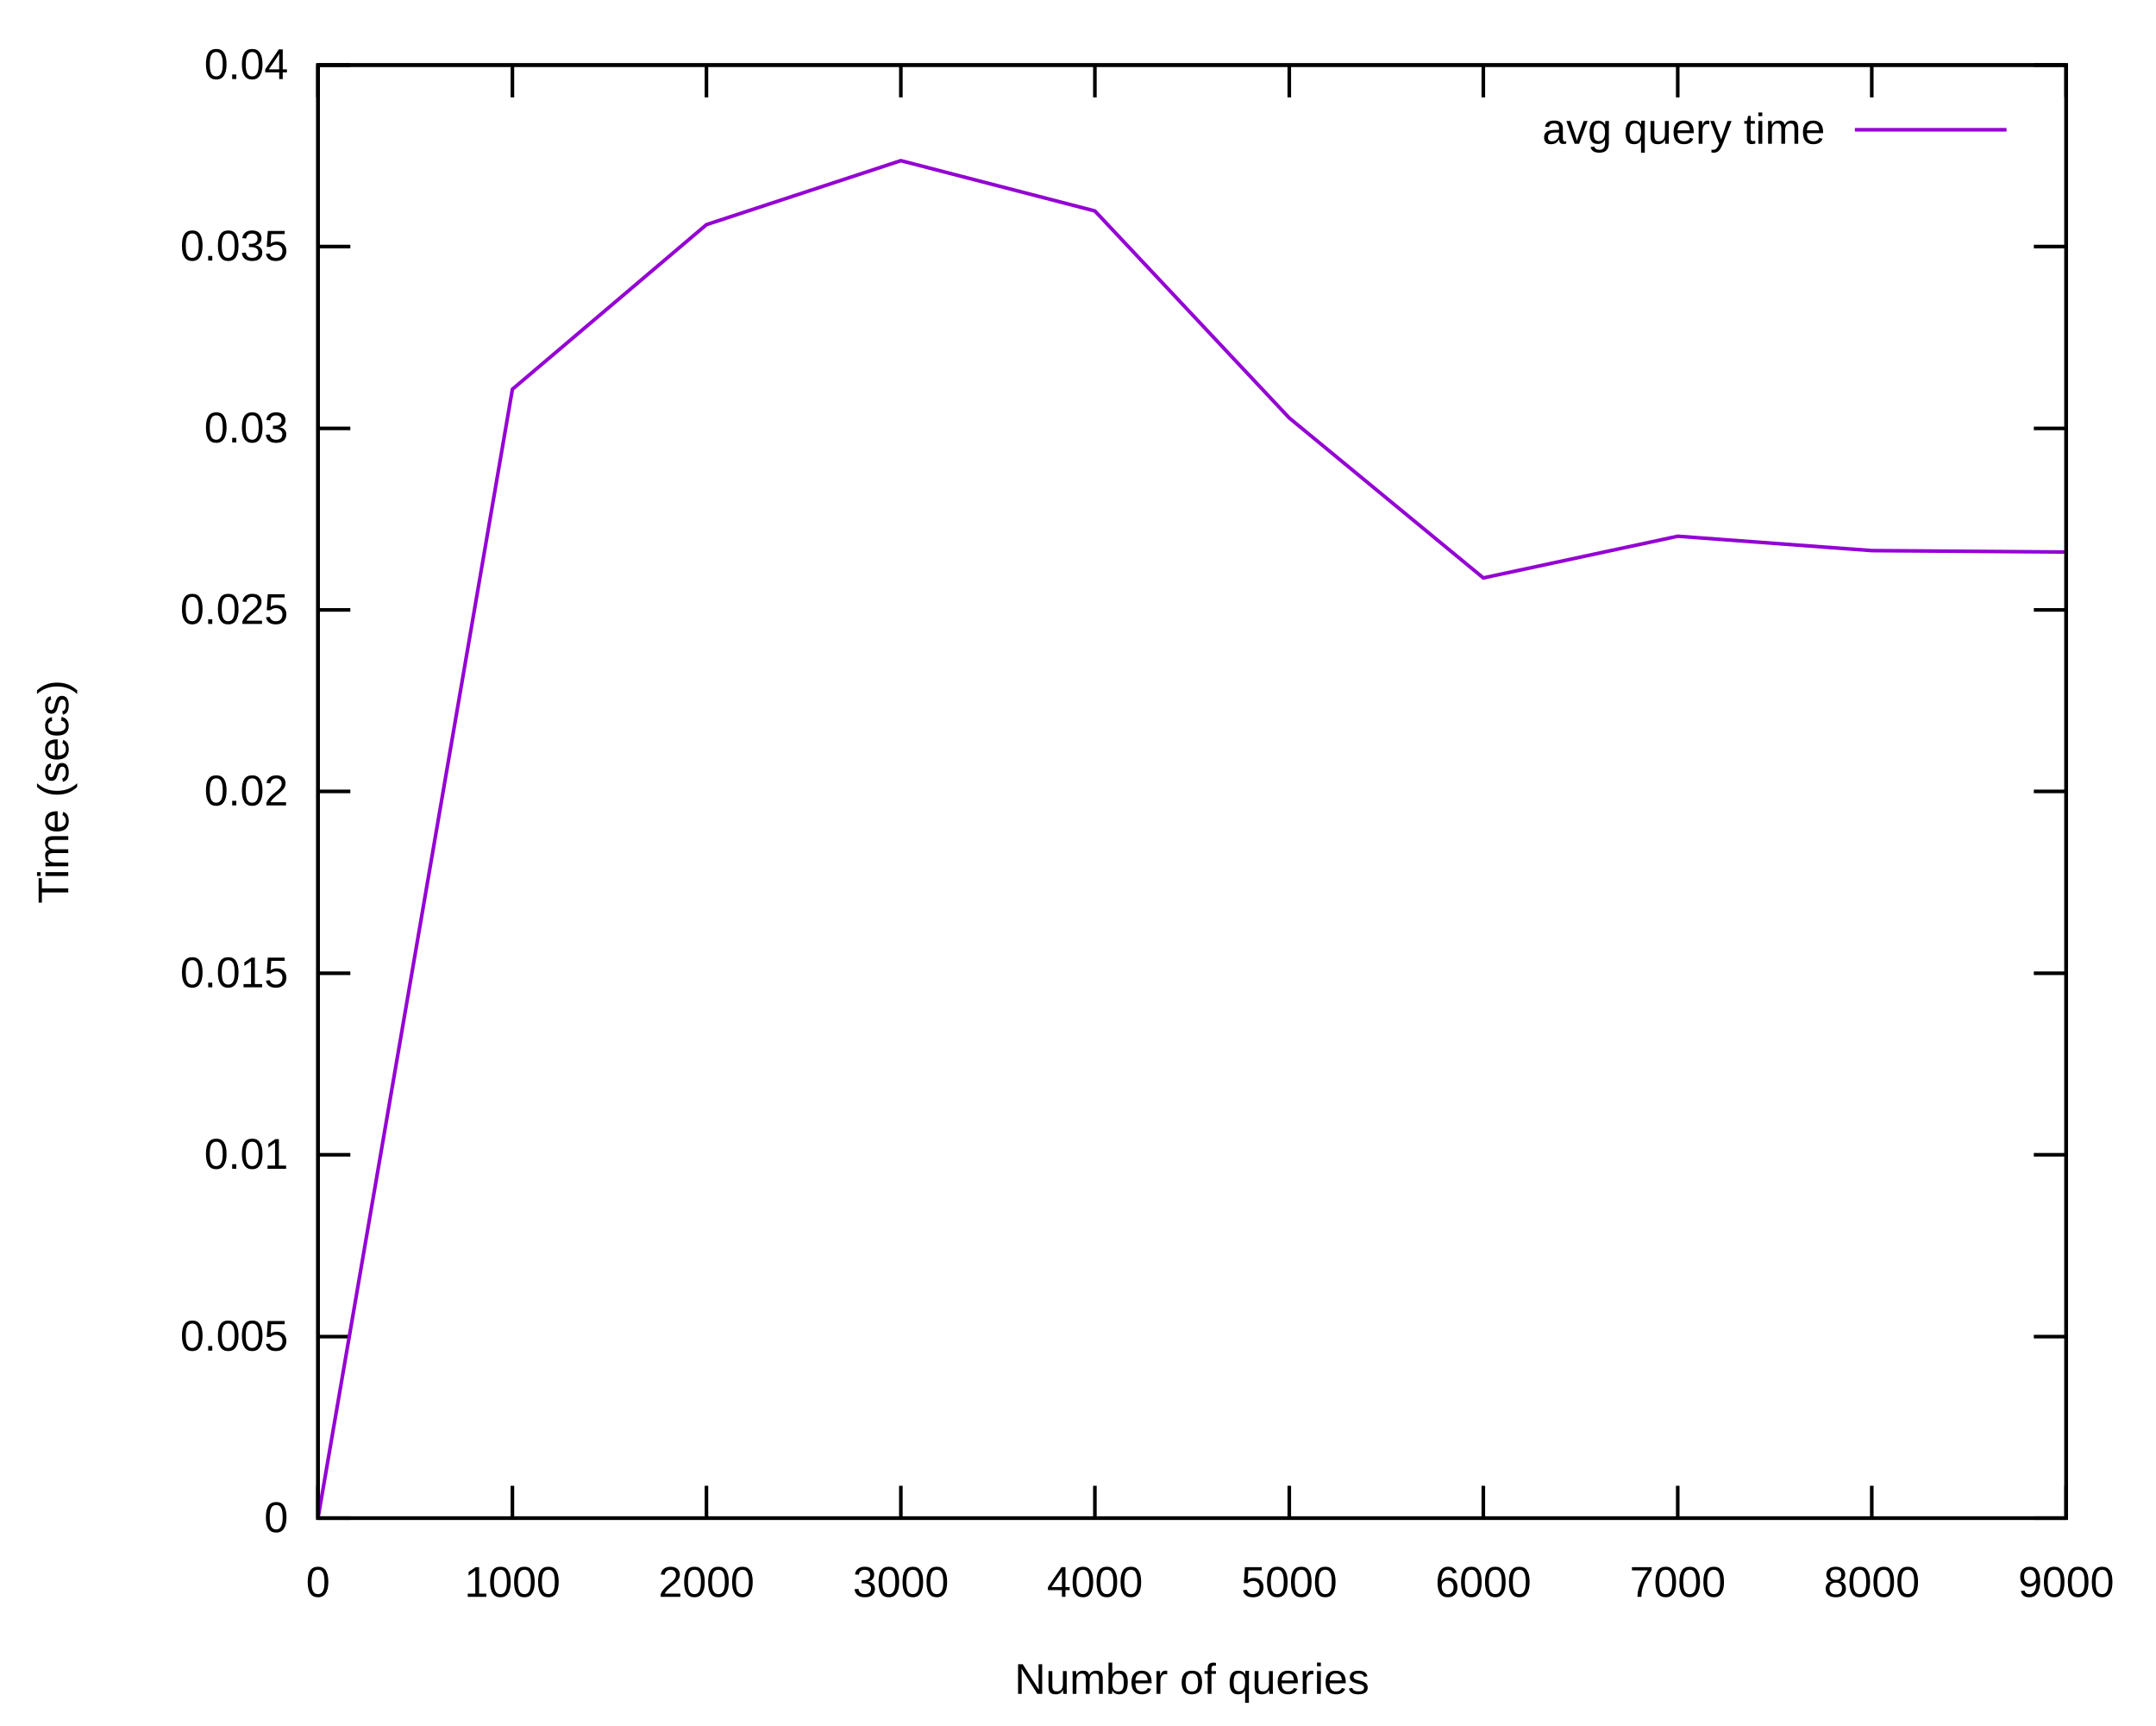
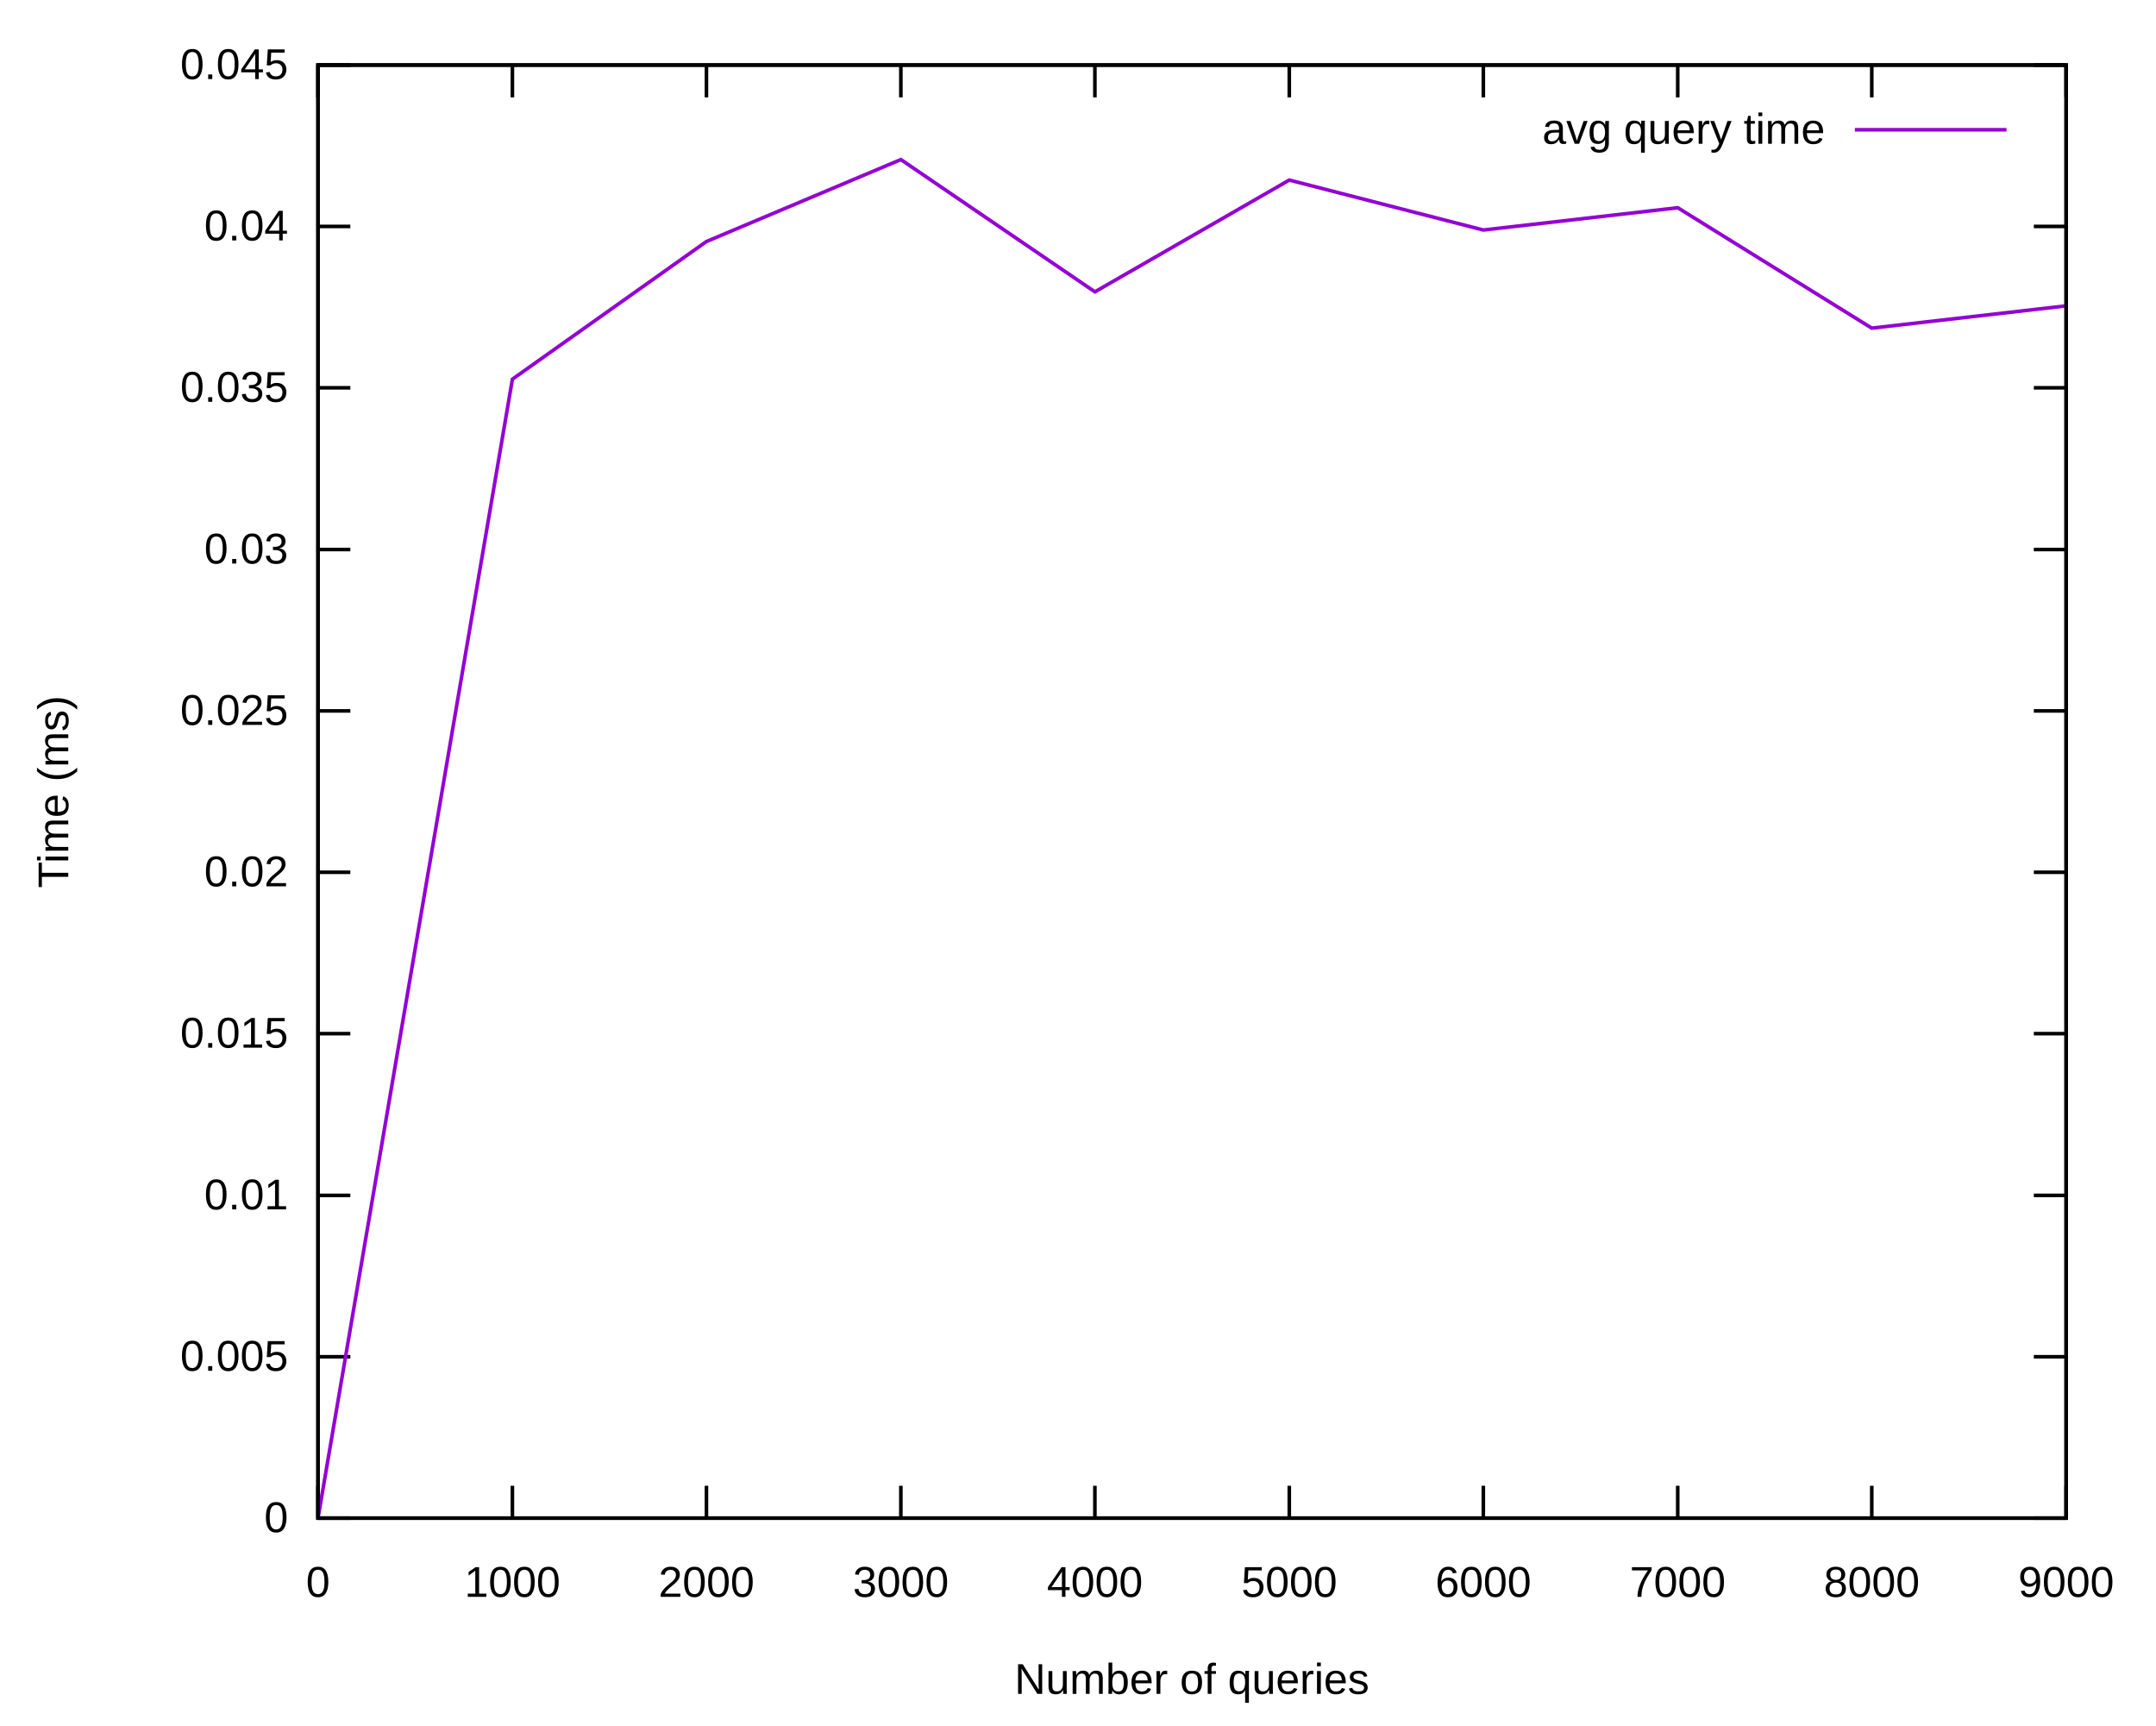
<svg xmlns="http://www.w3.org/2000/svg" xmlns:xlink="http://www.w3.org/1999/xlink" width="600" height="480" viewBox="0 0 600 480">
  <g id="gnuplot_canvas">
    <rect x="0" y="0" width="600" height="480" fill="none" />
    <defs>
      <circle id="gpDot" r="0.5" stroke-width="0.5" stroke="currentColor" />
      <path id="gpPt0" stroke-width="0.222" stroke="currentColor" d="M-1,0 h2 M0,-1 v2" />
      <path id="gpPt1" stroke-width="0.222" stroke="currentColor" d="M-1,-1 L1,1 M1,-1 L-1,1" />
      <path id="gpPt2" stroke-width="0.222" stroke="currentColor" d="M-1,0 L1,0 M0,-1 L0,1 M-1,-1 L1,1 M-1,1 L1,-1" />
      <rect id="gpPt3" stroke-width="0.222" stroke="currentColor" x="-1" y="-1" width="2" height="2" />
      <rect id="gpPt4" stroke-width="0.222" stroke="currentColor" fill="currentColor" x="-1" y="-1" width="2" height="2" />
      <circle id="gpPt5" stroke-width="0.222" stroke="currentColor" cx="0" cy="0" r="1" />
      <use xlink:href="#gpPt5" id="gpPt6" fill="currentColor" stroke="none" />
      <path id="gpPt7" stroke-width="0.222" stroke="currentColor" d="M0,-1.33 L-1.33,0.67 L1.33,0.67 z" />
      <use xlink:href="#gpPt7" id="gpPt8" fill="currentColor" stroke="none" />
      <use xlink:href="#gpPt7" id="gpPt9" stroke="currentColor" transform="rotate(180)" />
      <use xlink:href="#gpPt9" id="gpPt10" fill="currentColor" stroke="none" />
      <use xlink:href="#gpPt3" id="gpPt11" stroke="currentColor" transform="rotate(45)" />
      <use xlink:href="#gpPt11" id="gpPt12" fill="currentColor" stroke="none" />
      <path id="gpPt13" stroke-width="0.222" stroke="currentColor" d="M0,1.330 L1.265,0.411 L0.782,-1.067 L-0.782,-1.076 L-1.265,0.411 z" />
      <use xlink:href="#gpPt13" id="gpPt14" fill="currentColor" stroke="none" />
      <filter id="textbox" filterUnits="objectBoundingBox" x="0" y="0" height="1" width="1">
        <feFlood flood-color="white" flood-opacity="1" result="bgnd" />
        <feComposite in="SourceGraphic" in2="bgnd" operator="atop" />
      </filter>
      <filter id="greybox" filterUnits="objectBoundingBox" x="0" y="0" height="1" width="1">
        <feFlood flood-color="lightgrey" flood-opacity="1" result="grey" />
        <feComposite in="SourceGraphic" in2="grey" operator="atop" />
      </filter>
    </defs>
    <g fill="none" color="white" stroke="currentColor" stroke-width="1.00" stroke-linecap="butt" stroke-linejoin="miter">
</g>
    <g fill="none" color="black" stroke="currentColor" stroke-width="1.00" stroke-linecap="butt" stroke-linejoin="miter">
      <path stroke="black" d="M88.5,422.4 L97.5,422.4 M575.0,422.4 L566.0,422.4  " />
      <g transform="translate(80.2,426.3)" stroke="none" fill="black" font-family="Arial" font-size="12.00" text-anchor="end">
        <text>
          <tspan font-family="Arial"> 0</tspan>
        </text>
      </g>
    </g>
    <g fill="none" color="black" stroke="currentColor" stroke-width="1.00" stroke-linecap="butt" stroke-linejoin="miter">
-       <path stroke="black" d="M88.5,371.9 L97.5,371.9 M575.0,371.9 L566.0,371.9  " />
-       <g transform="translate(80.2,375.8)" stroke="none" fill="black" font-family="Arial" font-size="12.00" text-anchor="end">
+       <path stroke="black" d="M88.5,377.5 L97.5,377.5 M575.0,377.5 L566.0,377.5  " />
+       <g transform="translate(80.2,381.4)" stroke="none" fill="black" font-family="Arial" font-size="12.00" text-anchor="end">
        <text>
          <tspan font-family="Arial"> 0.005</tspan>
        </text>
      </g>
    </g>
    <g fill="none" color="black" stroke="currentColor" stroke-width="1.00" stroke-linecap="butt" stroke-linejoin="miter">
-       <path stroke="black" d="M88.5,321.3 L97.5,321.3 M575.0,321.3 L566.0,321.3  " />
-       <g transform="translate(80.2,325.2)" stroke="none" fill="black" font-family="Arial" font-size="12.00" text-anchor="end">
+       <path stroke="black" d="M88.5,332.6 L97.5,332.6 M575.0,332.6 L566.0,332.6  " />
+       <g transform="translate(80.2,336.5)" stroke="none" fill="black" font-family="Arial" font-size="12.00" text-anchor="end">
        <text>
          <tspan font-family="Arial"> 0.01</tspan>
        </text>
      </g>
    </g>
    <g fill="none" color="black" stroke="currentColor" stroke-width="1.00" stroke-linecap="butt" stroke-linejoin="miter">
-       <path stroke="black" d="M88.5,270.8 L97.5,270.8 M575.0,270.8 L566.0,270.8  " />
-       <g transform="translate(80.2,274.7)" stroke="none" fill="black" font-family="Arial" font-size="12.00" text-anchor="end">
+       <path stroke="black" d="M88.5,287.6 L97.5,287.6 M575.0,287.6 L566.0,287.6  " />
+       <g transform="translate(80.2,291.5)" stroke="none" fill="black" font-family="Arial" font-size="12.00" text-anchor="end">
        <text>
          <tspan font-family="Arial"> 0.015</tspan>
        </text>
      </g>
    </g>
    <g fill="none" color="black" stroke="currentColor" stroke-width="1.00" stroke-linecap="butt" stroke-linejoin="miter">
-       <path stroke="black" d="M88.5,220.2 L97.5,220.2 M575.0,220.2 L566.0,220.2  " />
-       <g transform="translate(80.2,224.1)" stroke="none" fill="black" font-family="Arial" font-size="12.00" text-anchor="end">
+       <path stroke="black" d="M88.5,242.7 L97.5,242.7 M575.0,242.7 L566.0,242.7  " />
+       <g transform="translate(80.2,246.6)" stroke="none" fill="black" font-family="Arial" font-size="12.00" text-anchor="end">
        <text>
          <tspan font-family="Arial"> 0.02</tspan>
        </text>
      </g>
    </g>
    <g fill="none" color="black" stroke="currentColor" stroke-width="1.00" stroke-linecap="butt" stroke-linejoin="miter">
-       <path stroke="black" d="M88.5,169.7 L97.5,169.7 M575.0,169.7 L566.0,169.7  " />
-       <g transform="translate(80.2,173.6)" stroke="none" fill="black" font-family="Arial" font-size="12.00" text-anchor="end">
+       <path stroke="black" d="M88.5,197.8 L97.5,197.8 M575.0,197.8 L566.0,197.8  " />
+       <g transform="translate(80.2,201.7)" stroke="none" fill="black" font-family="Arial" font-size="12.00" text-anchor="end">
        <text>
          <tspan font-family="Arial"> 0.025</tspan>
        </text>
      </g>
    </g>
    <g fill="none" color="black" stroke="currentColor" stroke-width="1.00" stroke-linecap="butt" stroke-linejoin="miter">
-       <path stroke="black" d="M88.5,119.2 L97.5,119.2 M575.0,119.2 L566.0,119.2  " />
-       <g transform="translate(80.2,123.1)" stroke="none" fill="black" font-family="Arial" font-size="12.00" text-anchor="end">
+       <path stroke="black" d="M88.5,152.9 L97.5,152.9 M575.0,152.9 L566.0,152.9  " />
+       <g transform="translate(80.2,156.8)" stroke="none" fill="black" font-family="Arial" font-size="12.00" text-anchor="end">
        <text>
          <tspan font-family="Arial"> 0.03</tspan>
        </text>
      </g>
    </g>
    <g fill="none" color="black" stroke="currentColor" stroke-width="1.00" stroke-linecap="butt" stroke-linejoin="miter">
-       <path stroke="black" d="M88.5,68.6 L97.5,68.6 M575.0,68.6 L566.0,68.6  " />
-       <g transform="translate(80.2,72.5)" stroke="none" fill="black" font-family="Arial" font-size="12.00" text-anchor="end">
+       <path stroke="black" d="M88.5,107.9 L97.5,107.9 M575.0,107.9 L566.0,107.9  " />
+       <g transform="translate(80.2,111.8)" stroke="none" fill="black" font-family="Arial" font-size="12.00" text-anchor="end">
        <text>
          <tspan font-family="Arial"> 0.035</tspan>
+         </text>
+       </g>
+     </g>
+     <g fill="none" color="black" stroke="currentColor" stroke-width="1.00" stroke-linecap="butt" stroke-linejoin="miter">
+       <path stroke="black" d="M88.5,63.0 L97.5,63.0 M575.0,63.0 L566.0,63.0  " />
+       <g transform="translate(80.2,66.9)" stroke="none" fill="black" font-family="Arial" font-size="12.00" text-anchor="end">
+         <text>
+           <tspan font-family="Arial"> 0.04</tspan>
        </text>
      </g>
    </g>
    <g fill="none" color="black" stroke="currentColor" stroke-width="1.00" stroke-linecap="butt" stroke-linejoin="miter">
      <path stroke="black" d="M88.5,18.1 L97.5,18.1 M575.0,18.1 L566.0,18.1  " />
      <g transform="translate(80.2,22.0)" stroke="none" fill="black" font-family="Arial" font-size="12.00" text-anchor="end">
        <text>
-           <tspan font-family="Arial"> 0.04</tspan>
+           <tspan font-family="Arial"> 0.045</tspan>
        </text>
      </g>
    </g>
    <g fill="none" color="black" stroke="currentColor" stroke-width="1.00" stroke-linecap="butt" stroke-linejoin="miter">
      <path stroke="black" d="M88.5,422.4 L88.5,413.4 M88.5,18.1 L88.5,27.1  " />
      <g transform="translate(88.5,444.3)" stroke="none" fill="black" font-family="Arial" font-size="12.00" text-anchor="middle">
        <text>
          <tspan font-family="Arial"> 0</tspan>
        </text>
      </g>
    </g>
    <g fill="none" color="black" stroke="currentColor" stroke-width="1.00" stroke-linecap="butt" stroke-linejoin="miter">
      <path stroke="black" d="M142.6,422.4 L142.6,413.4 M142.6,18.1 L142.6,27.1  " />
      <g transform="translate(142.6,444.3)" stroke="none" fill="black" font-family="Arial" font-size="12.00" text-anchor="middle">
        <text>
          <tspan font-family="Arial"> 1000</tspan>
        </text>
      </g>
    </g>
    <g fill="none" color="black" stroke="currentColor" stroke-width="1.00" stroke-linecap="butt" stroke-linejoin="miter">
      <path stroke="black" d="M196.6,422.4 L196.6,413.4 M196.6,18.1 L196.6,27.1  " />
      <g transform="translate(196.6,444.3)" stroke="none" fill="black" font-family="Arial" font-size="12.00" text-anchor="middle">
        <text>
          <tspan font-family="Arial"> 2000</tspan>
        </text>
      </g>
    </g>
    <g fill="none" color="black" stroke="currentColor" stroke-width="1.00" stroke-linecap="butt" stroke-linejoin="miter">
      <path stroke="black" d="M250.7,422.4 L250.7,413.4 M250.7,18.1 L250.7,27.1  " />
      <g transform="translate(250.7,444.3)" stroke="none" fill="black" font-family="Arial" font-size="12.00" text-anchor="middle">
        <text>
          <tspan font-family="Arial"> 3000</tspan>
        </text>
      </g>
    </g>
    <g fill="none" color="black" stroke="currentColor" stroke-width="1.00" stroke-linecap="butt" stroke-linejoin="miter">
      <path stroke="black" d="M304.7,422.4 L304.7,413.4 M304.7,18.1 L304.7,27.1  " />
      <g transform="translate(304.7,444.3)" stroke="none" fill="black" font-family="Arial" font-size="12.00" text-anchor="middle">
        <text>
          <tspan font-family="Arial"> 4000</tspan>
        </text>
      </g>
    </g>
    <g fill="none" color="black" stroke="currentColor" stroke-width="1.00" stroke-linecap="butt" stroke-linejoin="miter">
      <path stroke="black" d="M358.8,422.4 L358.8,413.4 M358.8,18.1 L358.8,27.1  " />
      <g transform="translate(358.8,444.3)" stroke="none" fill="black" font-family="Arial" font-size="12.00" text-anchor="middle">
        <text>
          <tspan font-family="Arial"> 5000</tspan>
        </text>
      </g>
    </g>
    <g fill="none" color="black" stroke="currentColor" stroke-width="1.00" stroke-linecap="butt" stroke-linejoin="miter">
      <path stroke="black" d="M412.8,422.4 L412.8,413.4 M412.8,18.1 L412.8,27.1  " />
      <g transform="translate(412.8,444.3)" stroke="none" fill="black" font-family="Arial" font-size="12.00" text-anchor="middle">
        <text>
          <tspan font-family="Arial"> 6000</tspan>
        </text>
      </g>
    </g>
    <g fill="none" color="black" stroke="currentColor" stroke-width="1.00" stroke-linecap="butt" stroke-linejoin="miter">
      <path stroke="black" d="M466.9,422.4 L466.9,413.4 M466.9,18.1 L466.9,27.1  " />
      <g transform="translate(466.9,444.3)" stroke="none" fill="black" font-family="Arial" font-size="12.00" text-anchor="middle">
        <text>
          <tspan font-family="Arial"> 7000</tspan>
        </text>
      </g>
    </g>
    <g fill="none" color="black" stroke="currentColor" stroke-width="1.00" stroke-linecap="butt" stroke-linejoin="miter">
      <path stroke="black" d="M520.9,422.4 L520.9,413.4 M520.9,18.1 L520.9,27.1  " />
      <g transform="translate(520.9,444.3)" stroke="none" fill="black" font-family="Arial" font-size="12.00" text-anchor="middle">
        <text>
          <tspan font-family="Arial"> 8000</tspan>
        </text>
      </g>
    </g>
    <g fill="none" color="black" stroke="currentColor" stroke-width="1.00" stroke-linecap="butt" stroke-linejoin="miter">
      <path stroke="black" d="M575.0,422.4 L575.0,413.4 M575.0,18.1 L575.0,27.1  " />
      <g transform="translate(575.0,444.3)" stroke="none" fill="black" font-family="Arial" font-size="12.00" text-anchor="middle">
        <text>
          <tspan font-family="Arial"> 9000</tspan>
        </text>
      </g>
    </g>
    <g fill="none" color="black" stroke="currentColor" stroke-width="1.00" stroke-linecap="butt" stroke-linejoin="miter">
</g>
    <g fill="none" color="black" stroke="currentColor" stroke-width="1.00" stroke-linecap="butt" stroke-linejoin="miter">
      <path stroke="black" d="M88.5,18.1 L88.5,422.4 L575.0,422.4 L575.0,18.1 L88.5,18.1 Z  " />
    </g>
    <g fill="none" color="black" stroke="currentColor" stroke-width="1.00" stroke-linecap="butt" stroke-linejoin="miter">
      <g transform="translate(19.0,220.3) rotate(270)" stroke="none" fill="black" font-family="Arial" font-size="12.00" text-anchor="middle">
        <text>
-           <tspan font-family="Arial">Time (secs)</tspan>
+           <tspan font-family="Arial">Time (ms)</tspan>
        </text>
      </g>
    </g>
    <g fill="none" color="black" stroke="currentColor" stroke-width="1.00" stroke-linecap="butt" stroke-linejoin="miter">
      <g transform="translate(331.7,471.3)" stroke="none" fill="black" font-family="Arial" font-size="12.00" text-anchor="middle">
        <text>
          <tspan font-family="Arial">Number of queries</tspan>
        </text>
      </g>
    </g>
    <g fill="none" color="black" stroke="currentColor" stroke-width="1.00" stroke-linecap="butt" stroke-linejoin="miter">
</g>
    <g id="gnuplot_plot_1">
      <g fill="none" color="black" stroke="currentColor" stroke-width="1.00" stroke-linecap="butt" stroke-linejoin="miter">
        <g transform="translate(507.9,40.0)" stroke="none" fill="black" font-family="Arial" font-size="12.00" text-anchor="end">
          <text>
            <tspan font-family="Arial">avg query time</tspan>
          </text>
        </g>
      </g>
      <g fill="none" color="black" stroke="currentColor" stroke-width="1.00" stroke-linecap="butt" stroke-linejoin="miter">
-         <path stroke="rgb(148,   0, 211)" d="M516.2,36.1 L558.4,36.1 M88.5,422.4 L142.6,108.3 L196.6,62.5 L250.7,44.7 L304.7,58.7 L358.8,116.3   L412.8,160.8 L466.9,149.2 L520.9,153.2 L575.0,153.6  " />
+         <path stroke="rgb(148,   0, 211)" d="M516.2,36.1 L558.4,36.1 M88.5,422.4 L142.6,105.5 L196.6,67.2 L250.7,44.4 L304.7,81.2 L358.8,50.1   L412.8,64.0 L466.9,57.8 L520.9,91.3 L575.0,85.1  " />
      </g>
    </g>
    <g fill="none" color="white" stroke="rgb(148,   0, 211)" stroke-width="2.00" stroke-linecap="butt" stroke-linejoin="miter">
</g>
    <g fill="none" color="black" stroke="currentColor" stroke-width="2.00" stroke-linecap="butt" stroke-linejoin="miter">
</g>
    <g fill="none" color="black" stroke="black" stroke-width="1.00" stroke-linecap="butt" stroke-linejoin="miter">
</g>
    <g fill="none" color="black" stroke="currentColor" stroke-width="1.00" stroke-linecap="butt" stroke-linejoin="miter">
      <path stroke="black" d="M88.5,18.1 L88.5,422.4 L575.0,422.4 L575.0,18.1 L88.5,18.1 Z  " />
    </g>
    <g fill="none" color="black" stroke="currentColor" stroke-width="1.00" stroke-linecap="butt" stroke-linejoin="miter">
</g>
  </g>
</svg>
